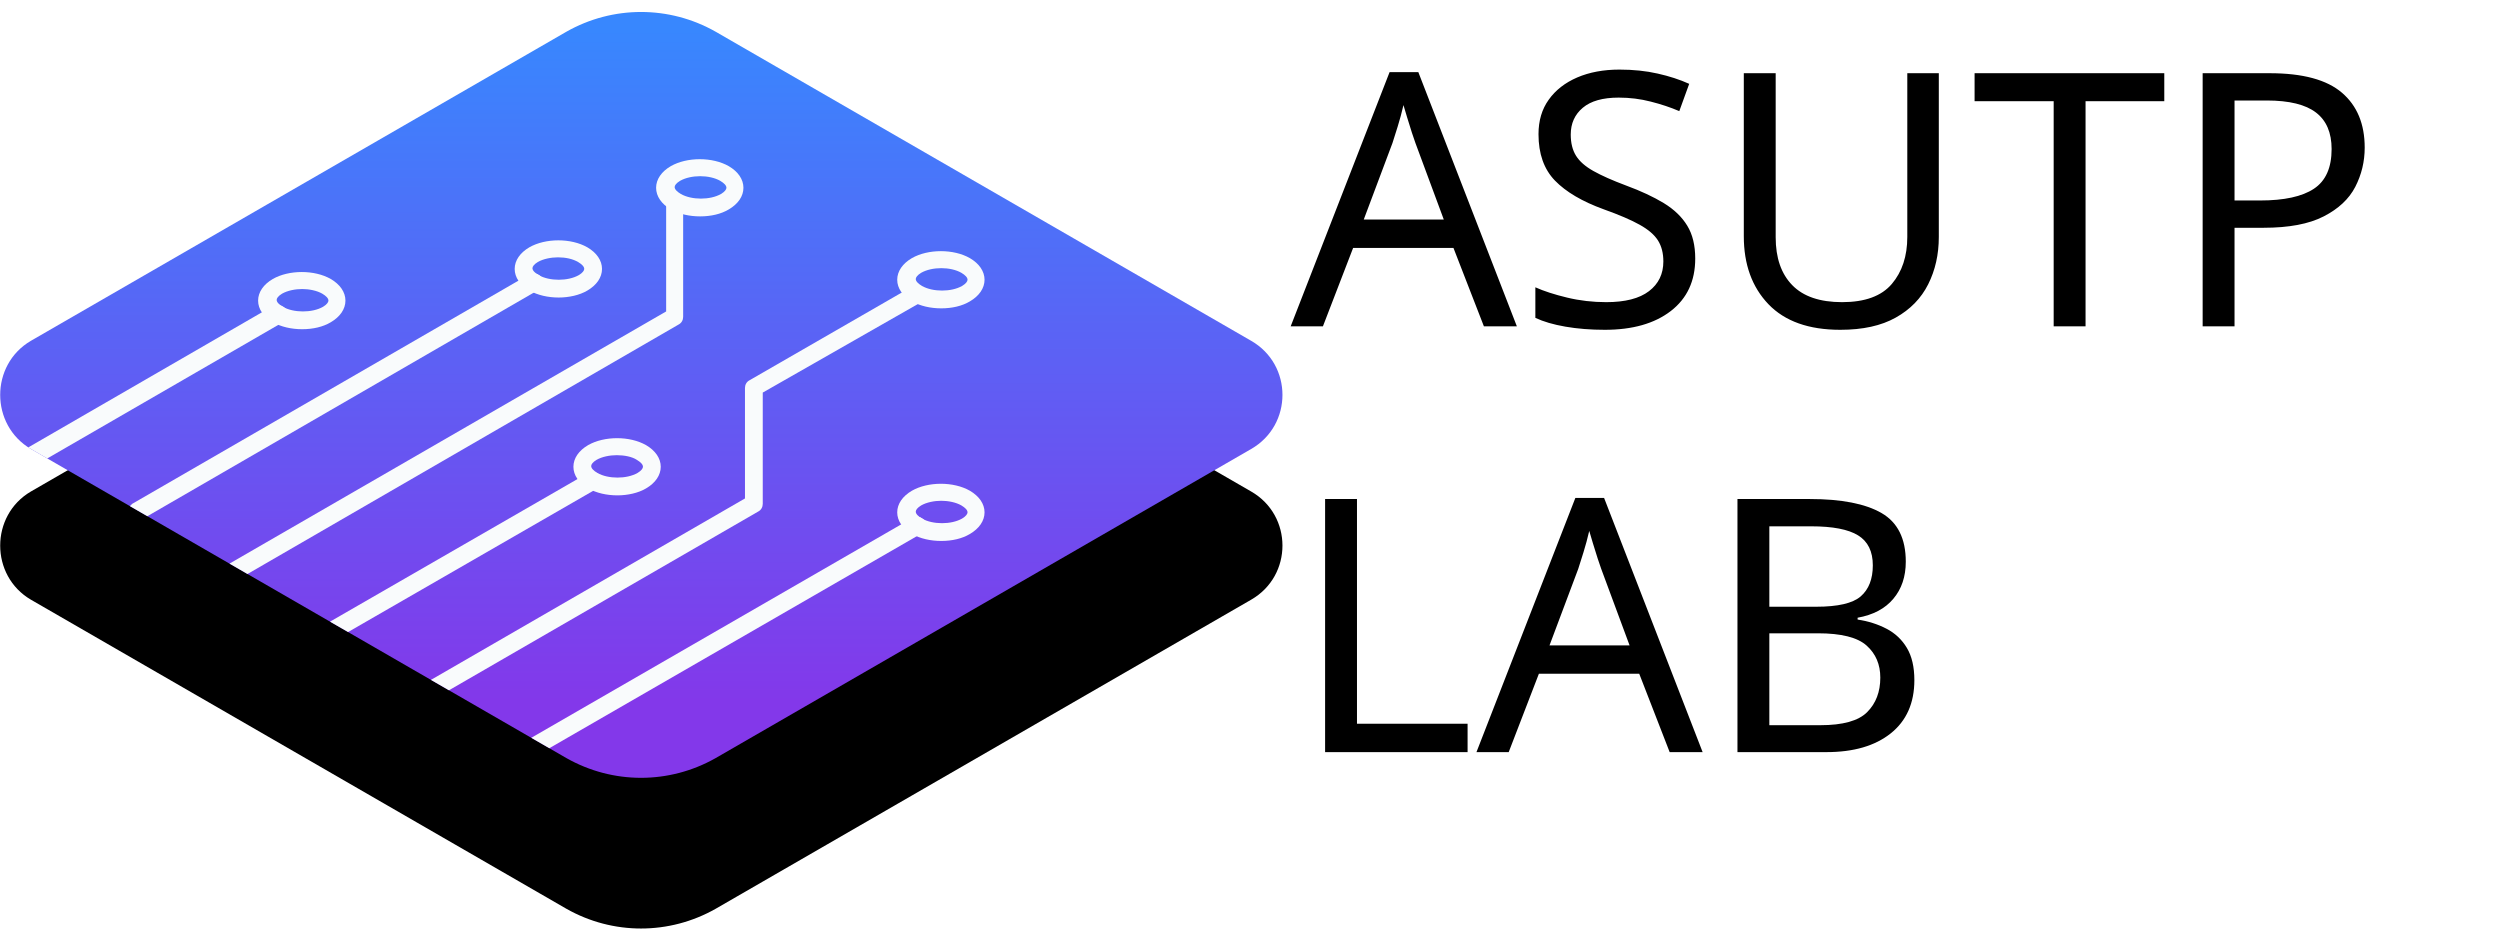
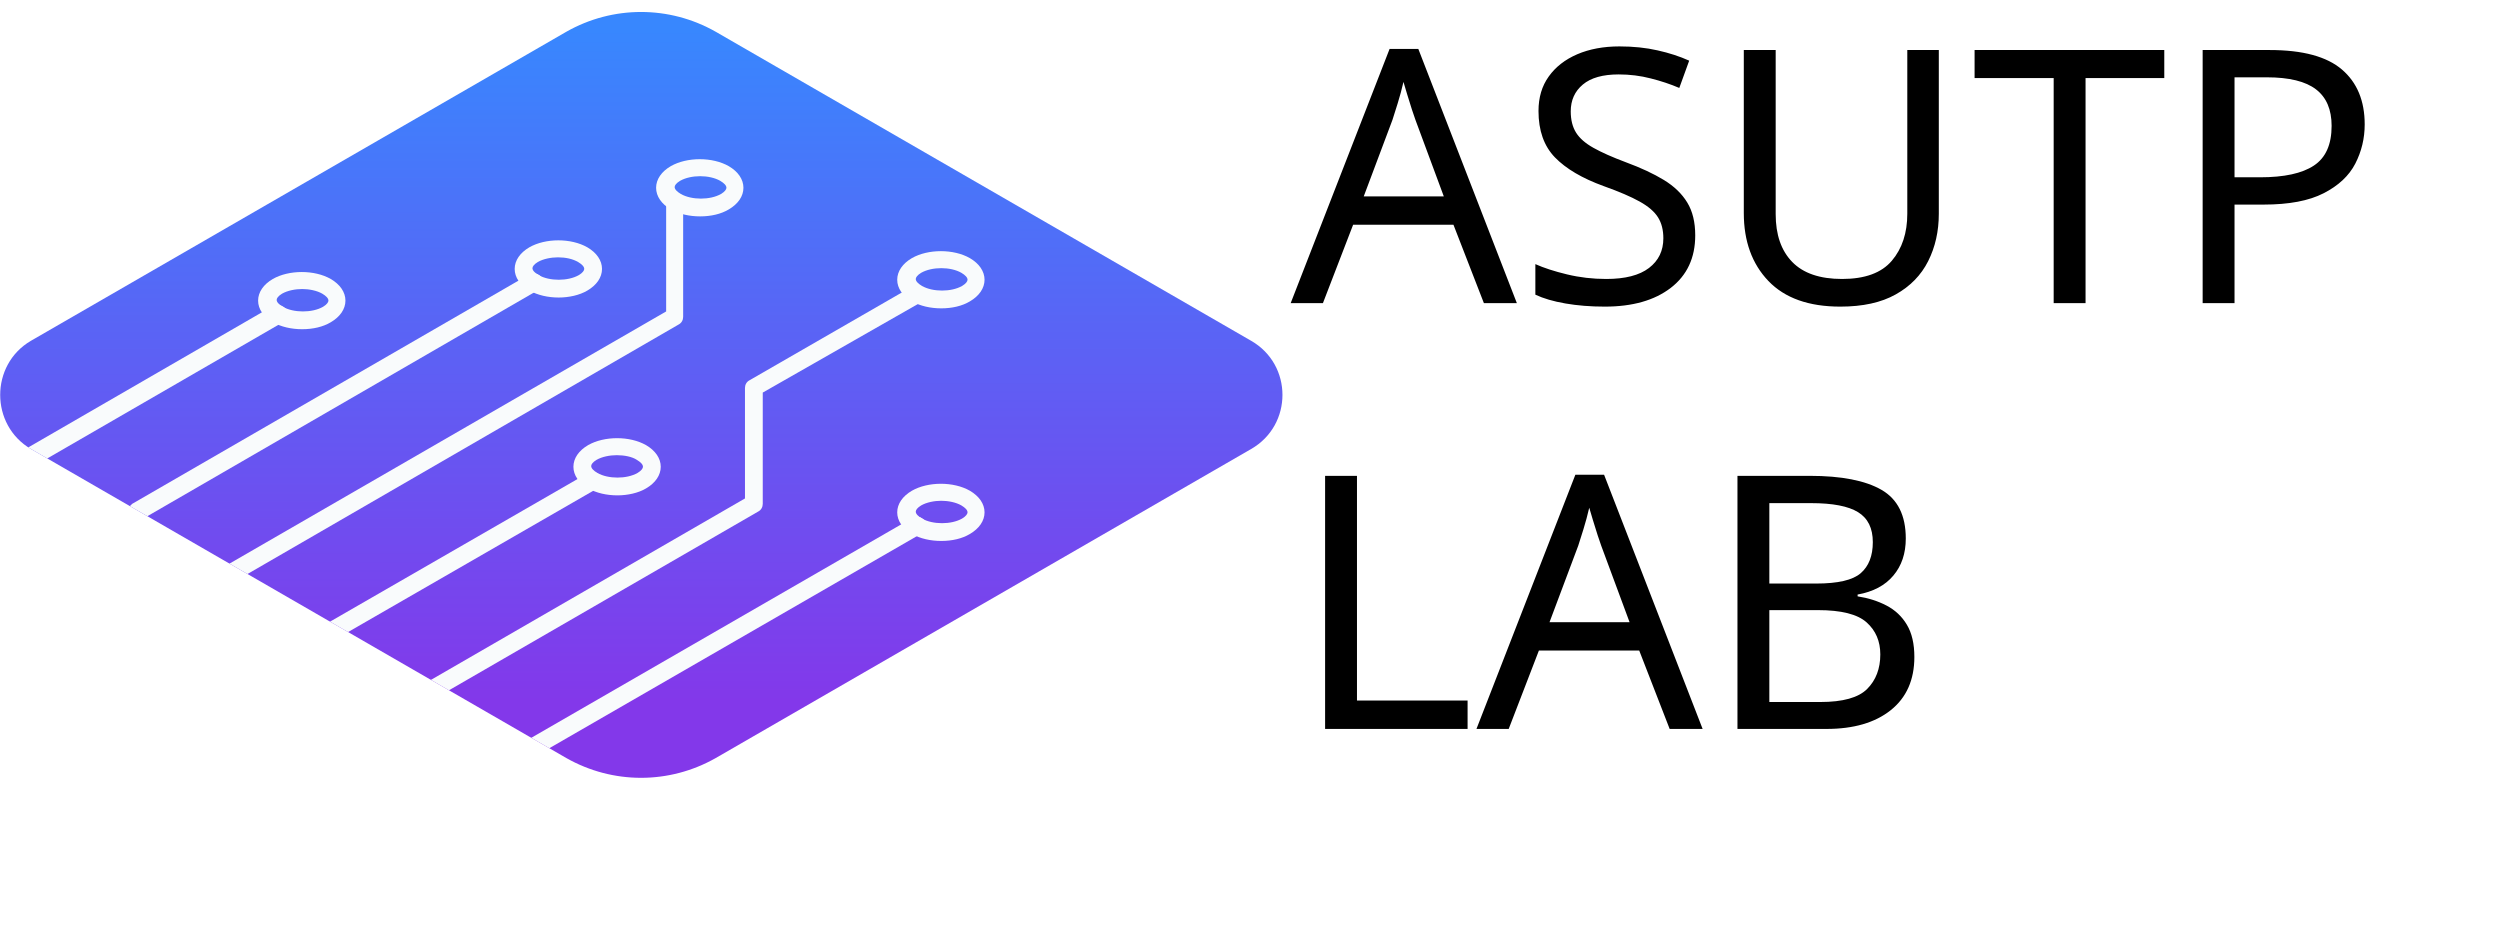
<svg xmlns="http://www.w3.org/2000/svg" xmlns:xlink="http://www.w3.org/1999/xlink" version="1.1" id="Слой_1" x="0px" y="0px" viewBox="0 0 323.5 120.2" style="enable-background:new 0 0 323.5 120.2;" xml:space="preserve">
  <style type="text/css">
- 	.st0{font-family:'ArialMT';}
+ 	.st0{font-family:'Roboto-Bold';}
	.st1{font-size:45.88px;}
	.st2{fill:url(#SVGID_1_);}
	.st3{clip-path:url(#SVGID_3_);}
	.st4{fill:#F9FBFC;}
</style>
-   <text transform="matrix(1 0 0 1 167.0153 42.2237)" class="st0 st1">ASUTP</text>
-   <text transform="matrix(1 0 0 1 167.015 97.3241)" class="st0 st1">LAB</text>
-   <path d="M4,77.6l69.3,40c6,3.4,13.3,3.4,19.3,0l69.3-40c5.4-3.1,5.4-10.9,0-14l-69.3-40c-6-3.4-13.3-3.4-19.3,0L4,63.6  C-1.3,66.7-1.3,74.5,4,77.6z" />
-   <linearGradient id="SVGID_1_" gradientUnits="userSpaceOnUse" x1="82.987" y1="116.11" x2="82.987" y2="28.996" gradientTransform="matrix(1 0 0 -1 0 119.89)">
+   <text transform="matrix(1 0 0 1 167.0152 39.2237)" class="st0 st1">ASUTP</text>
+   <text transform="matrix(1 0 0 1 167.0149 94.3241)" class="st0 st1">LAB</text>
+   <linearGradient id="SVGID_1_" gradientUnits="userSpaceOnUse" x1="82.987" y1="725.78" x2="82.987" y2="812.894" gradientTransform="matrix(1 0 0 1 0 -722)">
    <stop offset="0" style="stop-color:#3887FE" />
    <stop offset="1" style="stop-color:#8338EA" />
  </linearGradient>
  <path class="st2" d="M4,58.1l69.3,40c6,3.4,13.3,3.4,19.3,0l69.3-40c5.4-3.1,5.4-10.9,0-14l-69.3-40c-6-3.4-13.3-3.4-19.3,0L4,44.1  C-1.3,47.2-1.3,55,4,58.1z" />
  <g>
    <g>
-       <defs>
-         <path id="SVGID_2_" d="M4,58.1l69.3,40c6,3.4,13.3,3.4,19.3,0l69.3-40c5.4-3.1,5.4-10.9,0-14l-69.3-40c-6-3.4-13.3-3.4-19.3,0     L4,44.1C-1.3,47.2-1.3,55,4,58.1z" />
-       </defs>
-       <clipPath id="SVGID_3_">
-         <use xlink:href="#SVGID_2_" style="overflow:visible;" />
-       </clipPath>
-       <g class="st3">
-         <g>
+       <g>
+         <defs>
+           <path id="SVGID_2_" d="M4,58.1l69.3,40c6,3.4,13.3,3.4,19.3,0l69.3-40c5.4-3.1,5.4-10.9,0-14l-69.3-40c-6-3.4-13.3-3.4-19.3,0      L4,44.1C-1.3,47.2-1.3,55,4,58.1z" />
+         </defs>
+         <clipPath id="SVGID_3_">
+           <use xlink:href="#SVGID_2_" style="overflow:visible;" />
+         </clipPath>
+         <g class="st3">
          <g>
-             <path class="st4" d="M3.9,60.4c-0.4,0-0.8-0.2-1-0.6c-0.3-0.6-0.1-1.3,0.4-1.7l32-18.5c0.6-0.3,1.3-0.1,1.7,0.4       c0.3,0.6,0.1,1.3-0.4,1.7l-32,18.5C4.3,60.4,4.1,60.4,3.9,60.4z" />
+             <g>
+               <path class="st4" d="M3.9,60.4c-0.4,0-0.8-0.2-1-0.6c-0.3-0.6-0.1-1.3,0.4-1.7l32-18.5c0.6-0.3,1.3-0.1,1.7,0.4        c0.3,0.6,0.1,1.3-0.4,1.7l-32,18.5C4.3,60.4,4.1,60.4,3.9,60.4z" />
+             </g>
+             <g>
+               <path class="st4" d="M17.7,67.4c-0.4,0-0.8-0.2-1-0.6c-0.3-0.5-0.1-1.2,0.4-1.6l51.4-29.7c0.5-0.3,1.2-0.1,1.6,0.4        c0.3,0.5,0.1,1.2-0.4,1.6L18.2,67.3C18,67.4,17.8,67.4,17.7,67.4z" />
+             </g>
+             <g>
+               <path class="st4" d="M66.7,99.2c-0.4,0-0.8-0.2-1-0.6c-0.3-0.5-0.1-1.2,0.4-1.6l52-30c0.5-0.3,1.2-0.1,1.6,0.4        c0.3,0.5,0.1,1.2-0.4,1.6l-52,30C67.1,99.2,66.9,99.2,66.7,99.2z" />
+             </g>
+             <g>
+               <path class="st4" d="M53.9,91.6c-0.4,0-0.8-0.2-1-0.6c-0.3-0.5-0.1-1.2,0.4-1.6l43.1-24.9V50.2c0-0.4,0.2-0.8,0.6-1l21-12.1        c0.5-0.3,1.2-0.1,1.6,0.4c0.3,0.5,0.1,1.2-0.4,1.6L98.7,50.8v14.4c0,0.4-0.2,0.8-0.6,1L54.5,91.4        C54.3,91.5,54.1,91.6,53.9,91.6z" />
+             </g>
+             <g>
+               <path class="st4" d="M28.1,76.4c-0.4,0-0.8-0.2-1-0.6c-0.3-0.5-0.1-1.2,0.4-1.6l58.7-33.9V26.1c0-0.6,0.5-1.1,1.1-1.1        s1.1,0.5,1.1,1.1V41c0,0.4-0.2,0.8-0.6,1L28.7,76.2C28.5,76.4,28.3,76.4,28.1,76.4z" />
+             </g>
+             <g>
+               <path class="st4" d="M40.6,84.2c-0.4,0-0.8-0.2-1-0.6c-0.3-0.5-0.1-1.2,0.4-1.6l36.1-20.8c0.5-0.3,1.2-0.1,1.6,0.4        c0.3,0.5,0.1,1.2-0.4,1.6L41.2,84C41,84.2,40.8,84.2,40.6,84.2z" />
+             </g>
          </g>
          <g>
-             <path class="st4" d="M17.7,67.4c-0.4,0-0.8-0.2-1-0.6c-0.3-0.5-0.1-1.2,0.4-1.6l51.4-29.7c0.5-0.3,1.2-0.1,1.6,0.4       c0.3,0.5,0.1,1.2-0.4,1.6L18.2,67.3C18,67.4,17.8,67.4,17.7,67.4z" />
+             <path class="st4" d="M121.8,70c-1.4,0-2.7-0.3-3.8-0.9c-1.2-0.7-1.9-1.7-1.9-2.8c0-1.1,0.7-2.1,1.9-2.8c2.1-1.2,5.4-1.2,7.5,0       c1.2,0.7,1.9,1.7,1.9,2.8s-0.7,2.1-1.9,2.8C124.5,69.7,123.2,70,121.8,70z M121.8,64.8c-0.9,0-1.9,0.2-2.6,0.6       c-0.5,0.3-0.7,0.6-0.7,0.8c0,0.3,0.3,0.6,0.8,0.9c1.4,0.8,3.8,0.8,5.2,0c0.5-0.3,0.7-0.6,0.7-0.8c0-0.3-0.3-0.6-0.8-0.9       C123.7,65,122.7,64.8,121.8,64.8z" />
          </g>
          <g>
-             <path class="st4" d="M66.7,99.2c-0.4,0-0.8-0.2-1-0.6c-0.3-0.5-0.1-1.2,0.4-1.6l52-30c0.5-0.3,1.2-0.1,1.6,0.4       c0.3,0.5,0.1,1.2-0.4,1.6l-52,30C67.1,99.2,66.9,99.2,66.7,99.2z" />
+             <path class="st4" d="M79.9,64.1c-1.4,0-2.7-0.3-3.8-0.9c-1.2-0.7-1.9-1.7-1.9-2.8s0.7-2.1,1.9-2.8c2.1-1.2,5.4-1.2,7.5,0       c1.2,0.7,1.9,1.7,1.9,2.8s-0.7,2.1-1.9,2.8C82.6,63.8,81.2,64.1,79.9,64.1z M79.8,58.9c-0.9,0-1.9,0.2-2.6,0.6       c-0.5,0.3-0.7,0.6-0.7,0.8c0,0.3,0.3,0.6,0.8,0.9c1.4,0.8,3.8,0.8,5.2,0c0.5-0.3,0.7-0.6,0.7-0.8c0-0.3-0.3-0.6-0.8-0.9       C81.8,59.1,80.8,58.9,79.8,58.9z" />
          </g>
          <g>
-             <path class="st4" d="M53.9,91.6c-0.4,0-0.8-0.2-1-0.6c-0.3-0.5-0.1-1.2,0.4-1.6l43.1-24.9V50.2c0-0.4,0.2-0.8,0.6-1l21-12.1       c0.5-0.3,1.2-0.1,1.6,0.4c0.3,0.5,0.1,1.2-0.4,1.6L98.7,50.8v14.4c0,0.4-0.2,0.8-0.6,1L54.5,91.4       C54.3,91.5,54.1,91.6,53.9,91.6z" />
+             <path class="st4" d="M39.1,42.6c-1.4,0-2.7-0.3-3.8-0.9c-1.2-0.7-1.9-1.7-1.9-2.8s0.7-2.1,1.9-2.8c2.1-1.2,5.4-1.2,7.5,0       c1.2,0.7,1.9,1.7,1.9,2.8S44,41,42.8,41.7C41.8,42.3,40.5,42.6,39.1,42.6z M39.1,37.4c-0.9,0-1.9,0.2-2.6,0.6       c-0.5,0.3-0.7,0.6-0.7,0.8c0,0.3,0.3,0.6,0.8,0.9c1.4,0.8,3.8,0.8,5.2,0c0.5-0.3,0.7-0.6,0.7-0.8c0-0.3-0.3-0.6-0.8-0.9       C41,37.6,40,37.4,39.1,37.4z" />
          </g>
          <g>
-             <path class="st4" d="M28.1,76.4c-0.4,0-0.8-0.2-1-0.6c-0.3-0.5-0.1-1.2,0.4-1.6l58.7-33.9V26.1c0-0.6,0.5-1.1,1.1-1.1       s1.1,0.5,1.1,1.1V41c0,0.4-0.2,0.8-0.6,1L28.7,76.2C28.5,76.4,28.3,76.4,28.1,76.4z" />
+             <path class="st4" d="M72.3,38.5c-1.4,0-2.7-0.3-3.8-0.9c-1.2-0.7-1.9-1.7-1.9-2.8s0.7-2.1,1.9-2.8c2.1-1.2,5.4-1.2,7.5,0       c1.2,0.7,1.9,1.7,1.9,2.8s-0.7,2.1-1.9,2.8C75,38.2,73.6,38.5,72.3,38.5z M72.2,33.3c-0.9,0-1.9,0.2-2.6,0.6       c-0.5,0.3-0.7,0.6-0.7,0.8c0,0.3,0.3,0.6,0.8,0.9c1.4,0.8,3.8,0.8,5.2,0c0.5-0.3,0.7-0.6,0.7-0.8c0-0.3-0.3-0.6-0.8-0.9       C74.1,33.5,73.2,33.3,72.2,33.3z" />
          </g>
          <g>
-             <path class="st4" d="M40.6,84.2c-0.4,0-0.8-0.2-1-0.6c-0.3-0.5-0.1-1.2,0.4-1.6l36.1-20.8c0.5-0.3,1.2-0.1,1.6,0.4       c0.3,0.5,0.1,1.2-0.4,1.6L41.2,84C41,84.2,40.8,84.2,40.6,84.2z" />
+             <path class="st4" d="M121.8,39.9c-1.4,0-2.7-0.3-3.8-0.9c-1.2-0.7-1.9-1.7-1.9-2.8s0.7-2.1,1.9-2.8l0,0c2.1-1.2,5.4-1.2,7.5,0       c1.2,0.7,1.9,1.7,1.9,2.8s-0.7,2.1-1.9,2.8C124.5,39.6,123.2,39.9,121.8,39.9z M119.2,35.3c-0.5,0.3-0.7,0.6-0.7,0.8       c0,0.3,0.3,0.6,0.8,0.9c1.4,0.8,3.8,0.8,5.2,0c0.5-0.3,0.7-0.6,0.7-0.8c0-0.3-0.3-0.6-0.8-0.9C123,34.5,120.6,34.5,119.2,35.3       L119.2,35.3z" />
          </g>
-         </g>
-         <g>
-           <path class="st4" d="M121.8,70c-1.4,0-2.7-0.3-3.8-0.9c-1.2-0.7-1.9-1.7-1.9-2.8c0-1.1,0.7-2.1,1.9-2.8c2.1-1.2,5.4-1.2,7.5,0      c1.2,0.7,1.9,1.7,1.9,2.8s-0.7,2.1-1.9,2.8C124.5,69.7,123.2,70,121.8,70z M121.8,64.8c-0.9,0-1.9,0.2-2.6,0.6      c-0.5,0.3-0.7,0.6-0.7,0.8c0,0.3,0.3,0.6,0.8,0.9c1.4,0.8,3.8,0.8,5.2,0c0.5-0.3,0.7-0.6,0.7-0.8c0-0.3-0.3-0.6-0.8-0.9      C123.7,65,122.7,64.8,121.8,64.8z" />
-         </g>
-         <g>
-           <path class="st4" d="M79.9,64.1c-1.4,0-2.7-0.3-3.8-0.9c-1.2-0.7-1.9-1.7-1.9-2.8s0.7-2.1,1.9-2.8c2.1-1.2,5.4-1.2,7.5,0      c1.2,0.7,1.9,1.7,1.9,2.8s-0.7,2.1-1.9,2.8C82.6,63.8,81.2,64.1,79.9,64.1z M79.8,58.9c-0.9,0-1.9,0.2-2.6,0.6      c-0.5,0.3-0.7,0.6-0.7,0.8c0,0.3,0.3,0.6,0.8,0.9c1.4,0.8,3.8,0.8,5.2,0c0.5-0.3,0.7-0.6,0.7-0.8c0-0.3-0.3-0.6-0.8-0.9      C81.8,59.1,80.8,58.9,79.8,58.9z" />
-         </g>
-         <g>
-           <path class="st4" d="M39.1,42.6c-1.4,0-2.7-0.3-3.8-0.9c-1.2-0.7-1.9-1.7-1.9-2.8s0.7-2.1,1.9-2.8c2.1-1.2,5.4-1.2,7.5,0      c1.2,0.7,1.9,1.7,1.9,2.8S44,41,42.8,41.7C41.8,42.3,40.5,42.6,39.1,42.6z M39.1,37.4c-0.9,0-1.9,0.2-2.6,0.6      c-0.5,0.3-0.7,0.6-0.7,0.8c0,0.3,0.3,0.6,0.8,0.9c1.4,0.8,3.8,0.8,5.2,0c0.5-0.3,0.7-0.6,0.7-0.8c0-0.3-0.3-0.6-0.8-0.9      C41,37.6,40,37.4,39.1,37.4z" />
-         </g>
-         <g>
-           <path class="st4" d="M72.3,38.5c-1.4,0-2.7-0.3-3.8-0.9c-1.2-0.7-1.9-1.7-1.9-2.8s0.7-2.1,1.9-2.8c2.1-1.2,5.4-1.2,7.5,0      c1.2,0.7,1.9,1.7,1.9,2.8s-0.7,2.1-1.9,2.8C75,38.2,73.6,38.5,72.3,38.5z M72.2,33.3c-0.9,0-1.9,0.2-2.6,0.6      c-0.5,0.3-0.7,0.6-0.7,0.8c0,0.3,0.3,0.6,0.8,0.9c1.4,0.8,3.8,0.8,5.2,0c0.5-0.3,0.7-0.6,0.7-0.8c0-0.3-0.3-0.6-0.8-0.9      C74.1,33.5,73.2,33.3,72.2,33.3z" />
-         </g>
-         <g>
-           <path class="st4" d="M121.8,39.9c-1.4,0-2.7-0.3-3.8-0.9c-1.2-0.7-1.9-1.7-1.9-2.8s0.7-2.1,1.9-2.8l0,0c2.1-1.2,5.4-1.2,7.5,0      c1.2,0.7,1.9,1.7,1.9,2.8s-0.7,2.1-1.9,2.8C124.5,39.6,123.2,39.9,121.8,39.9z M119.2,35.3c-0.5,0.3-0.7,0.6-0.7,0.8      c0,0.3,0.3,0.6,0.8,0.9c1.4,0.8,3.8,0.8,5.2,0c0.5-0.3,0.7-0.6,0.7-0.8c0-0.3-0.3-0.6-0.8-0.9C123,34.5,120.6,34.5,119.2,35.3      L119.2,35.3z" />
-         </g>
-         <g>
-           <path class="st4" d="M90.6,28c-1.4,0-2.7-0.3-3.8-0.9c-1.2-0.7-1.9-1.7-1.9-2.8c0-1.1,0.7-2.1,1.9-2.8l0,0      c2.1-1.2,5.4-1.2,7.5,0c1.2,0.7,1.9,1.7,1.9,2.8c0,1.1-0.7,2.1-1.9,2.8C93.3,27.7,92,28,90.6,28z M88,23.4      c-0.5,0.3-0.7,0.6-0.7,0.8c0,0.3,0.3,0.6,0.8,0.9c1.4,0.8,3.8,0.8,5.2,0c0.5-0.3,0.7-0.6,0.7-0.8c0-0.3-0.3-0.6-0.8-0.9      C91.8,22.6,89.4,22.6,88,23.4L88,23.4z" />
+           <g>
+             <path class="st4" d="M90.6,28c-1.4,0-2.7-0.3-3.8-0.9c-1.2-0.7-1.9-1.7-1.9-2.8c0-1.1,0.7-2.1,1.9-2.8l0,0       c2.1-1.2,5.4-1.2,7.5,0c1.2,0.7,1.9,1.7,1.9,2.8c0,1.1-0.7,2.1-1.9,2.8C93.3,27.7,92,28,90.6,28z M88,23.4       c-0.5,0.3-0.7,0.6-0.7,0.8c0,0.3,0.3,0.6,0.8,0.9c1.4,0.8,3.8,0.8,5.2,0c0.5-0.3,0.7-0.6,0.7-0.8c0-0.3-0.3-0.6-0.8-0.9       C91.8,22.6,89.4,22.6,88,23.4L88,23.4z" />
+           </g>
        </g>
      </g>
    </g>
  </g>
</svg>
